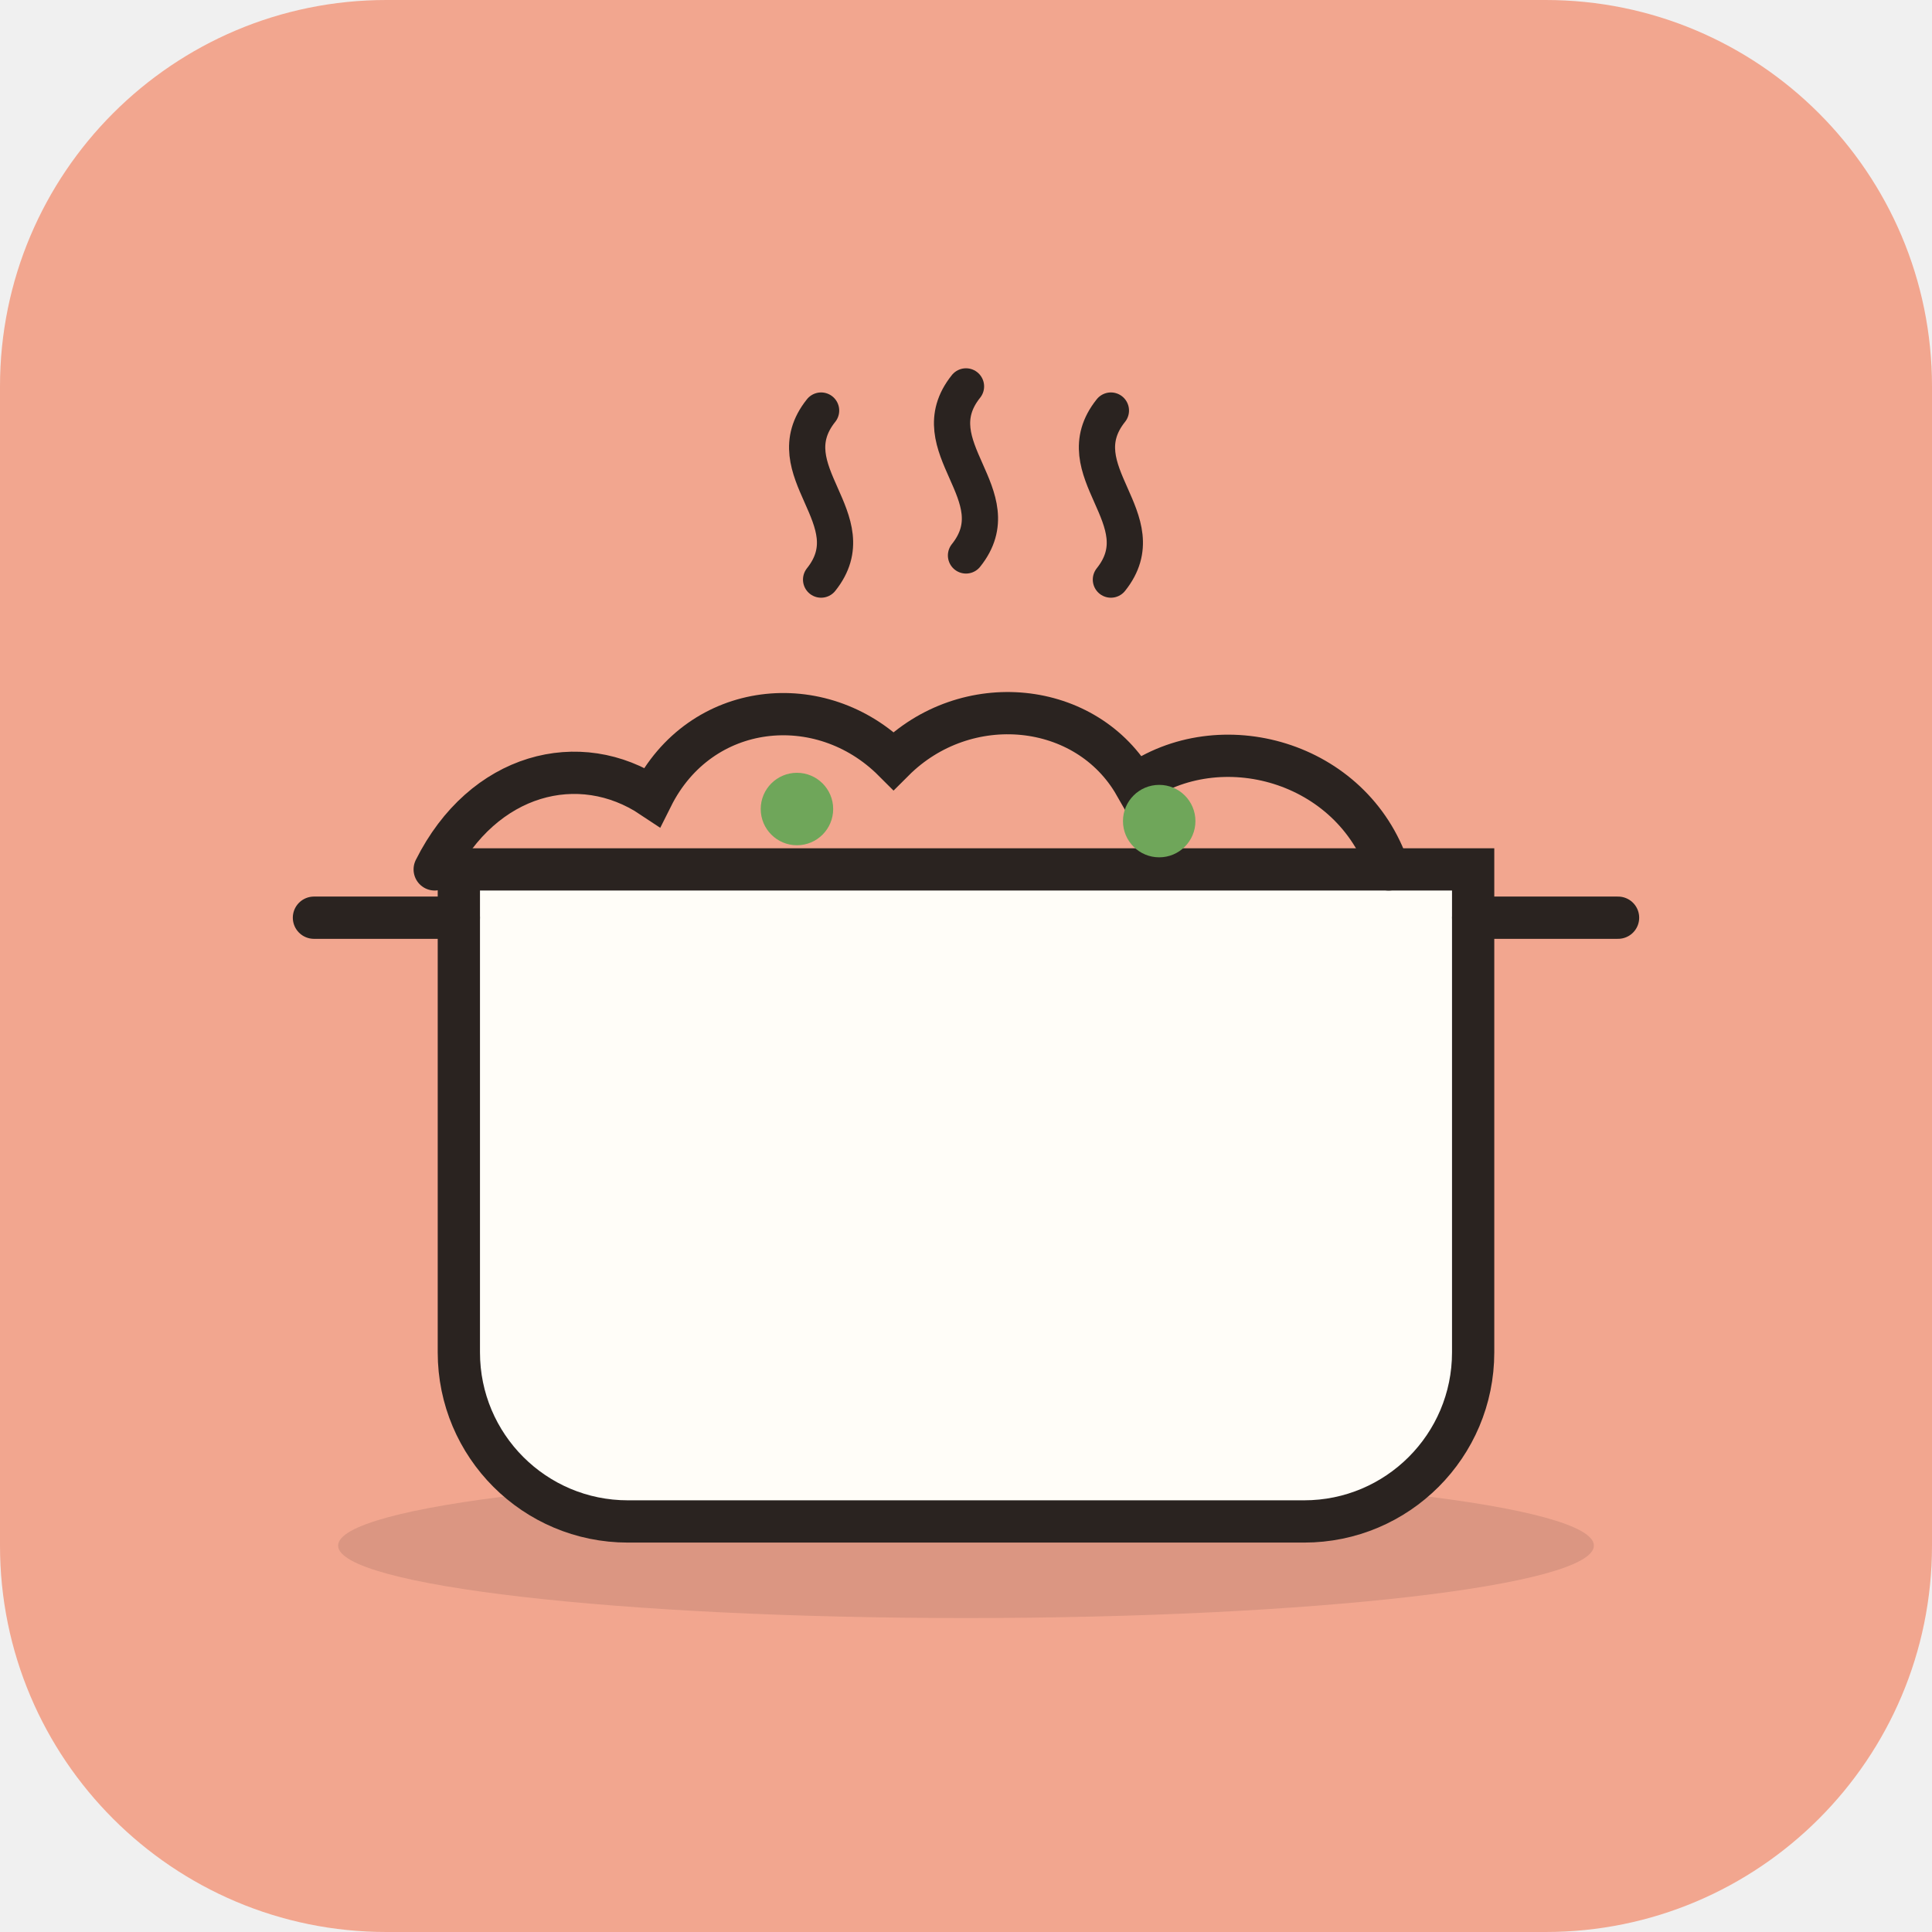
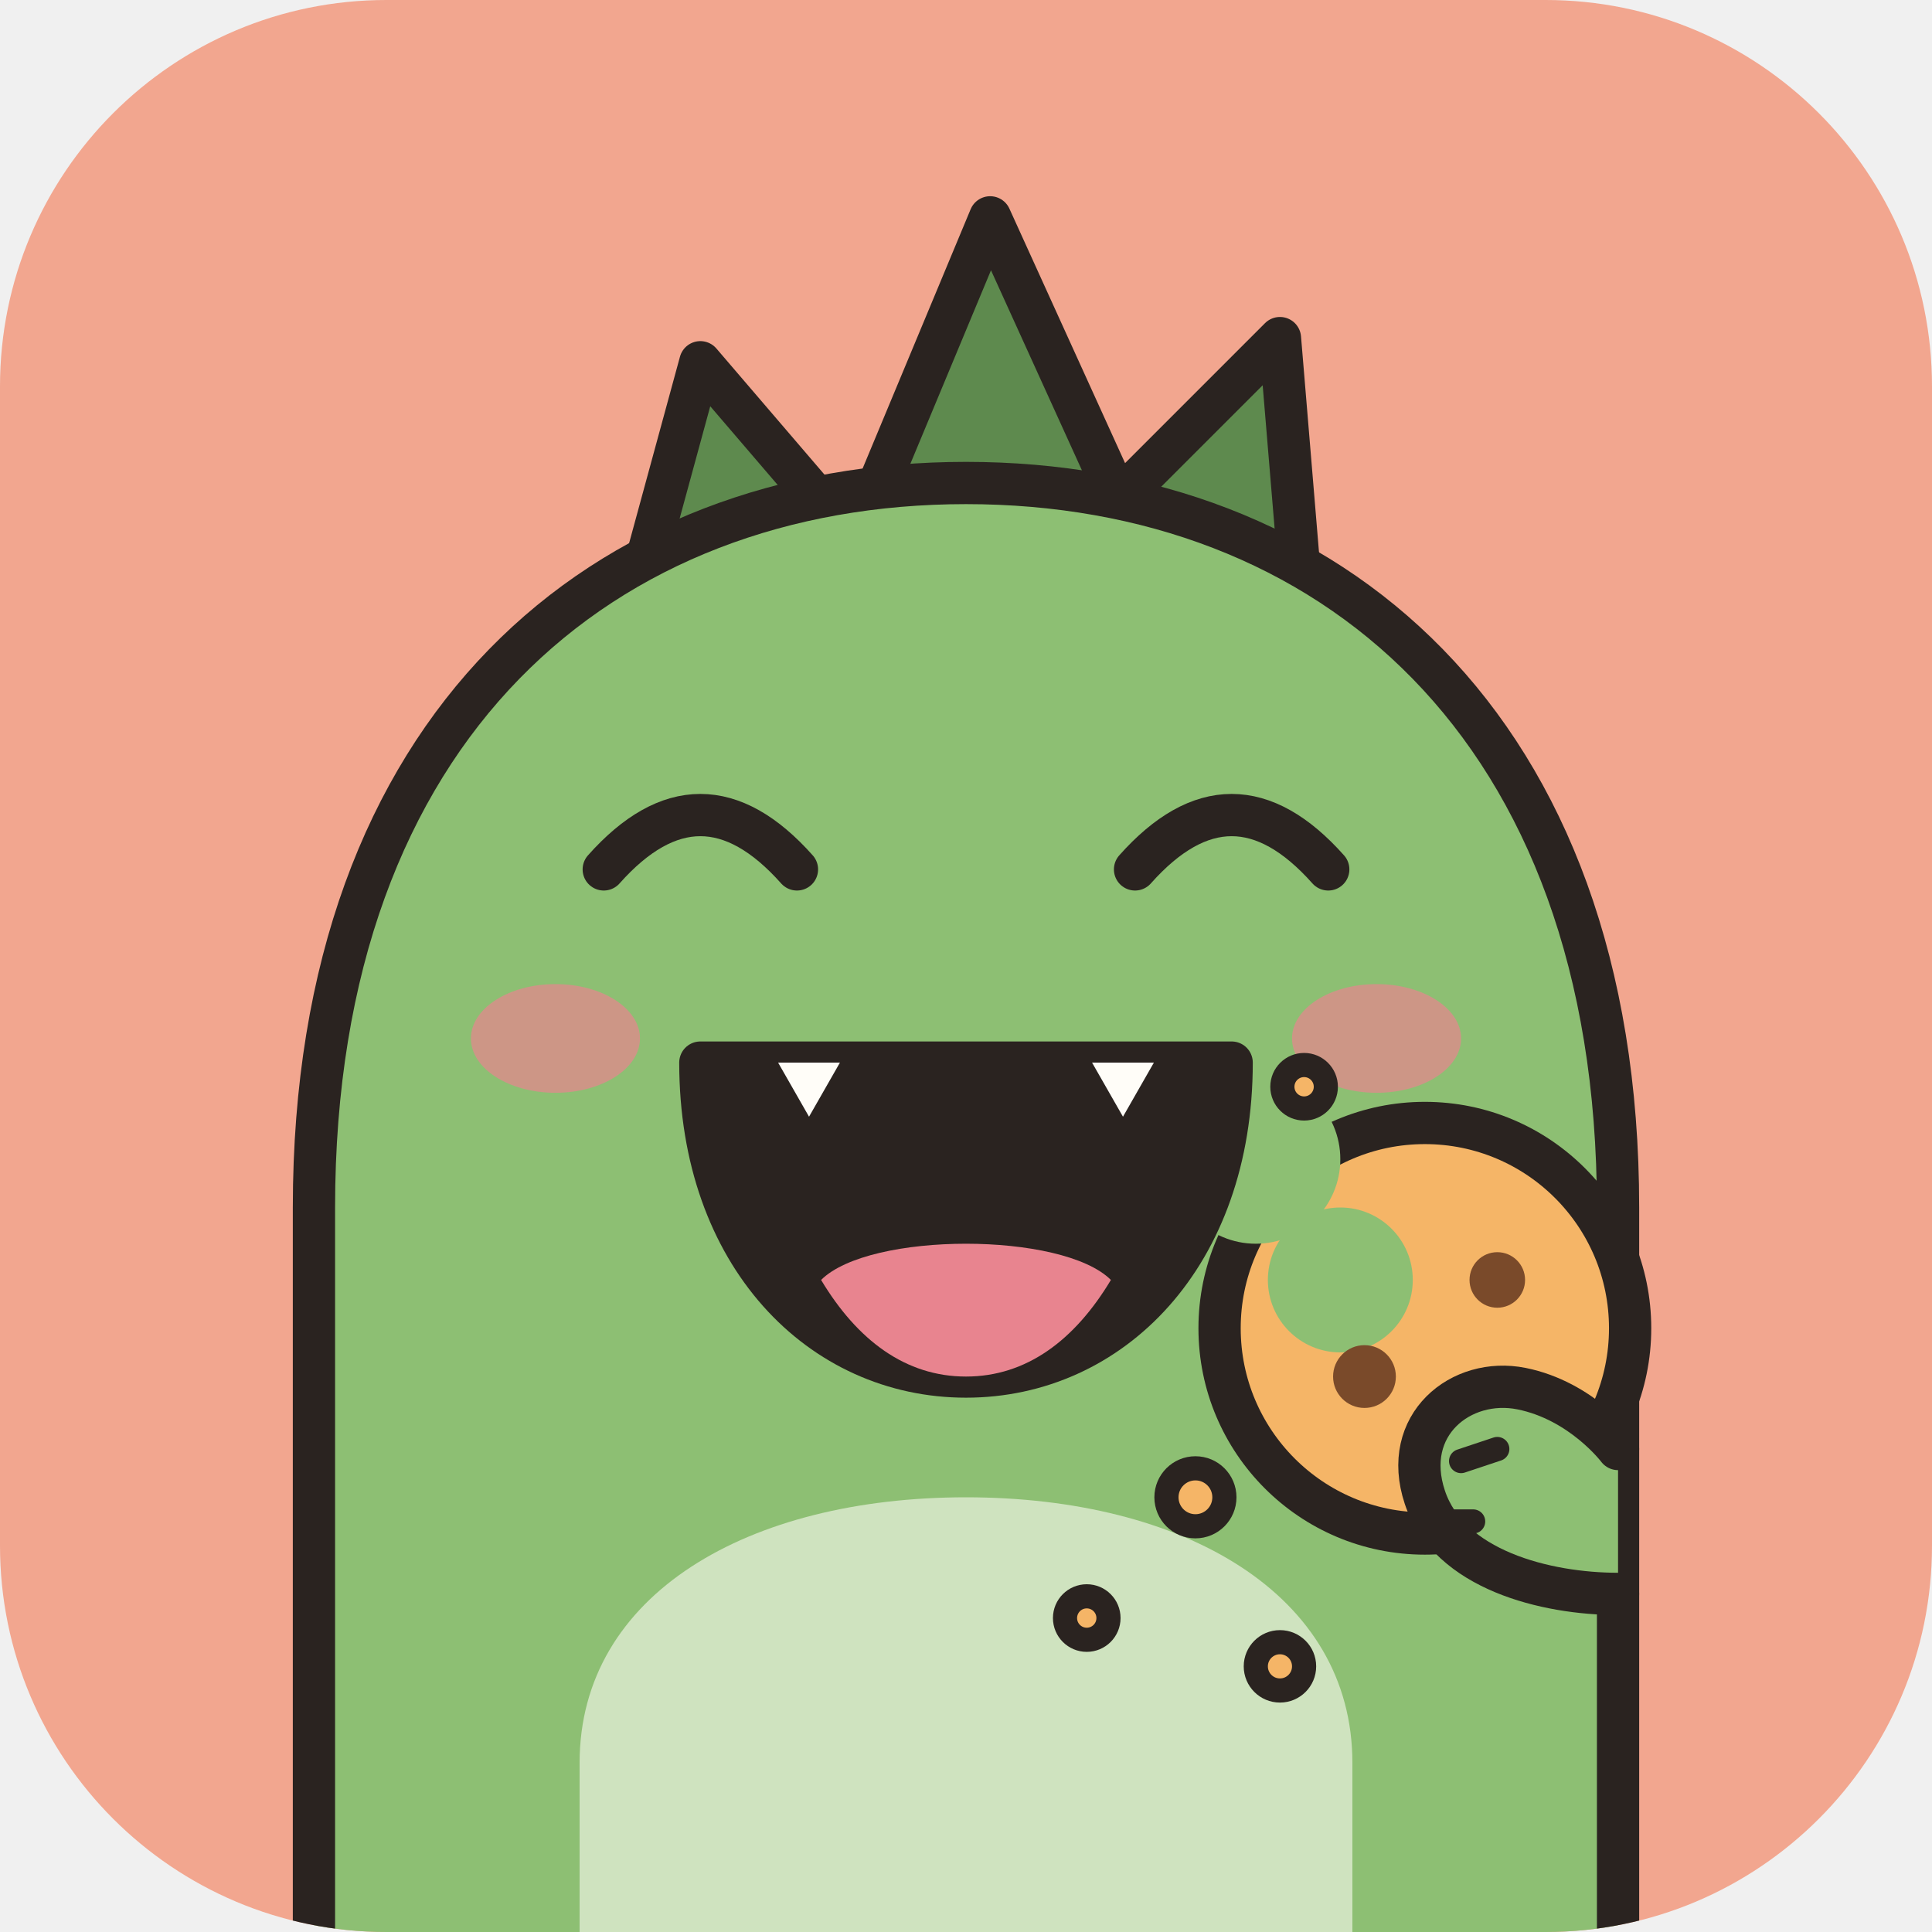
<svg xmlns="http://www.w3.org/2000/svg" viewBox="0 0 160 160">
+   <defs>
+     <clipPath id="t">
+       <rect width="160" height="160" rx="32" />
+     </clipPath>
+     <mask id="b">
+       <rect width="160" height="160" fill="#fff" />
+       <circle cx="104" cy="96" r="7" fill="#000" />
+       <circle cx="111" cy="106" r="6" fill="#000" />
+     </mask>
+   </defs>
  <rect width="160" height="160" rx="32" fill="#F2A68F" />
-   <g transform="translate(0,20)">
-     <ellipse cx="80" cy="108" rx="52" ry="6" fill="#2A2320" opacity=".12" />
-     <path d="M38 52h84v40a14 14 0 0 1-14 14H52a14 14 0 0 1-14-14z" fill="#FFFDF8" stroke="#2A2320" stroke-width="3.5" />
-     <path d="M26 56h12M122 56h12" stroke="#2A2320" stroke-width="3.5" stroke-linecap="round" />
-     <path d="M36 52c4-8 12-10 18-6 4-8 14-9 20-3 6-6 16-5 20 2 7-5 18-2 21 7" fill="none" stroke="#2A2320" stroke-width="3.5" stroke-linecap="round" />
-     <circle cx="66" cy="47" r="3" fill="#6FA65A" />
-     <circle cx="96" cy="48" r="3" fill="#6FA65A" />
-     <path d="M68 14c-4 5 4 9 0 14M80 12c-4 5 4 9 0 14M92 14c-4 5 4 9 0 14" fill="none" stroke="#2A2320" stroke-width="3" stroke-linecap="round" />
+   <g clip-path="url(#t)" stroke="#2A2320" stroke-width="3.5" stroke-linejoin="round" stroke-linecap="round">
+     <path d="M52 52 58 30 70 44M72 42 82 18 92 40M92 42 106 28 108 52" fill="#5E8A4E" />
+     <path d="M26 170V100c0-40 24-60 54-60s54 20 54 60v70z" fill="#8DBF73" />
+     <path d="M48 170v-24c0-14 14-22 32-22s32 8 32 22v24" fill="#CFE3BF" stroke="none" />
+     <path d="M50 72q8-9 16 0M94 72q8-9 16 0" fill="none" />
+     <ellipse cx="46" cy="86" rx="7" ry="4.5" fill="#E8848F" stroke="none" opacity=".7" />
+     <ellipse cx="114" cy="86" rx="7" ry="4.5" fill="#E8848F" stroke="none" opacity=".7" />
+     <path d="M58 88h44c0 16-10 26-22 26s-22-10-22-26z" fill="#2A2320" />
+     <path d="M68 106c4-4 20-4 24 0-3 5-7 8-12 8s-9-3-12-8z" fill="#E8848F" stroke="none" />
+     <path d="M63 88l4 7 4-7M89 88l4 7 4-7" fill="#FFFDF8" stroke-width="2.5" />
+     <g mask="url(#b)">
+       <circle cx="118" cy="110" r="17" fill="#F5B567" />
+     </g>
+     <circle cx="113" cy="114" r="2.6" fill="#7A4A2A" stroke="none" />
+     <circle cx="124" cy="106" r="2.3" fill="#7A4A2A" stroke="none" />
+     <circle cx="123" cy="118" r="2.3" fill="#7A4A2A" stroke="none" />
+     <path d="M134 132c-6 0-14-2-16-8s3-10 8-9c5 1 8 5 8 5" fill="#8DBF73" />
+     <path d="M121 121l3-1M119 126l3 0" fill="none" stroke-width="2" />
+     <g fill="#F5B567" stroke-width="2">
+       <circle cx="99" cy="124" r="2.4" />
+       <circle cx="108" cy="90" r="1.8" />
+       <circle cx="90" cy="134" r="1.8" />
+       <circle cx="106" cy="138" r="2" />
+     </g>
  </g>
</svg>
